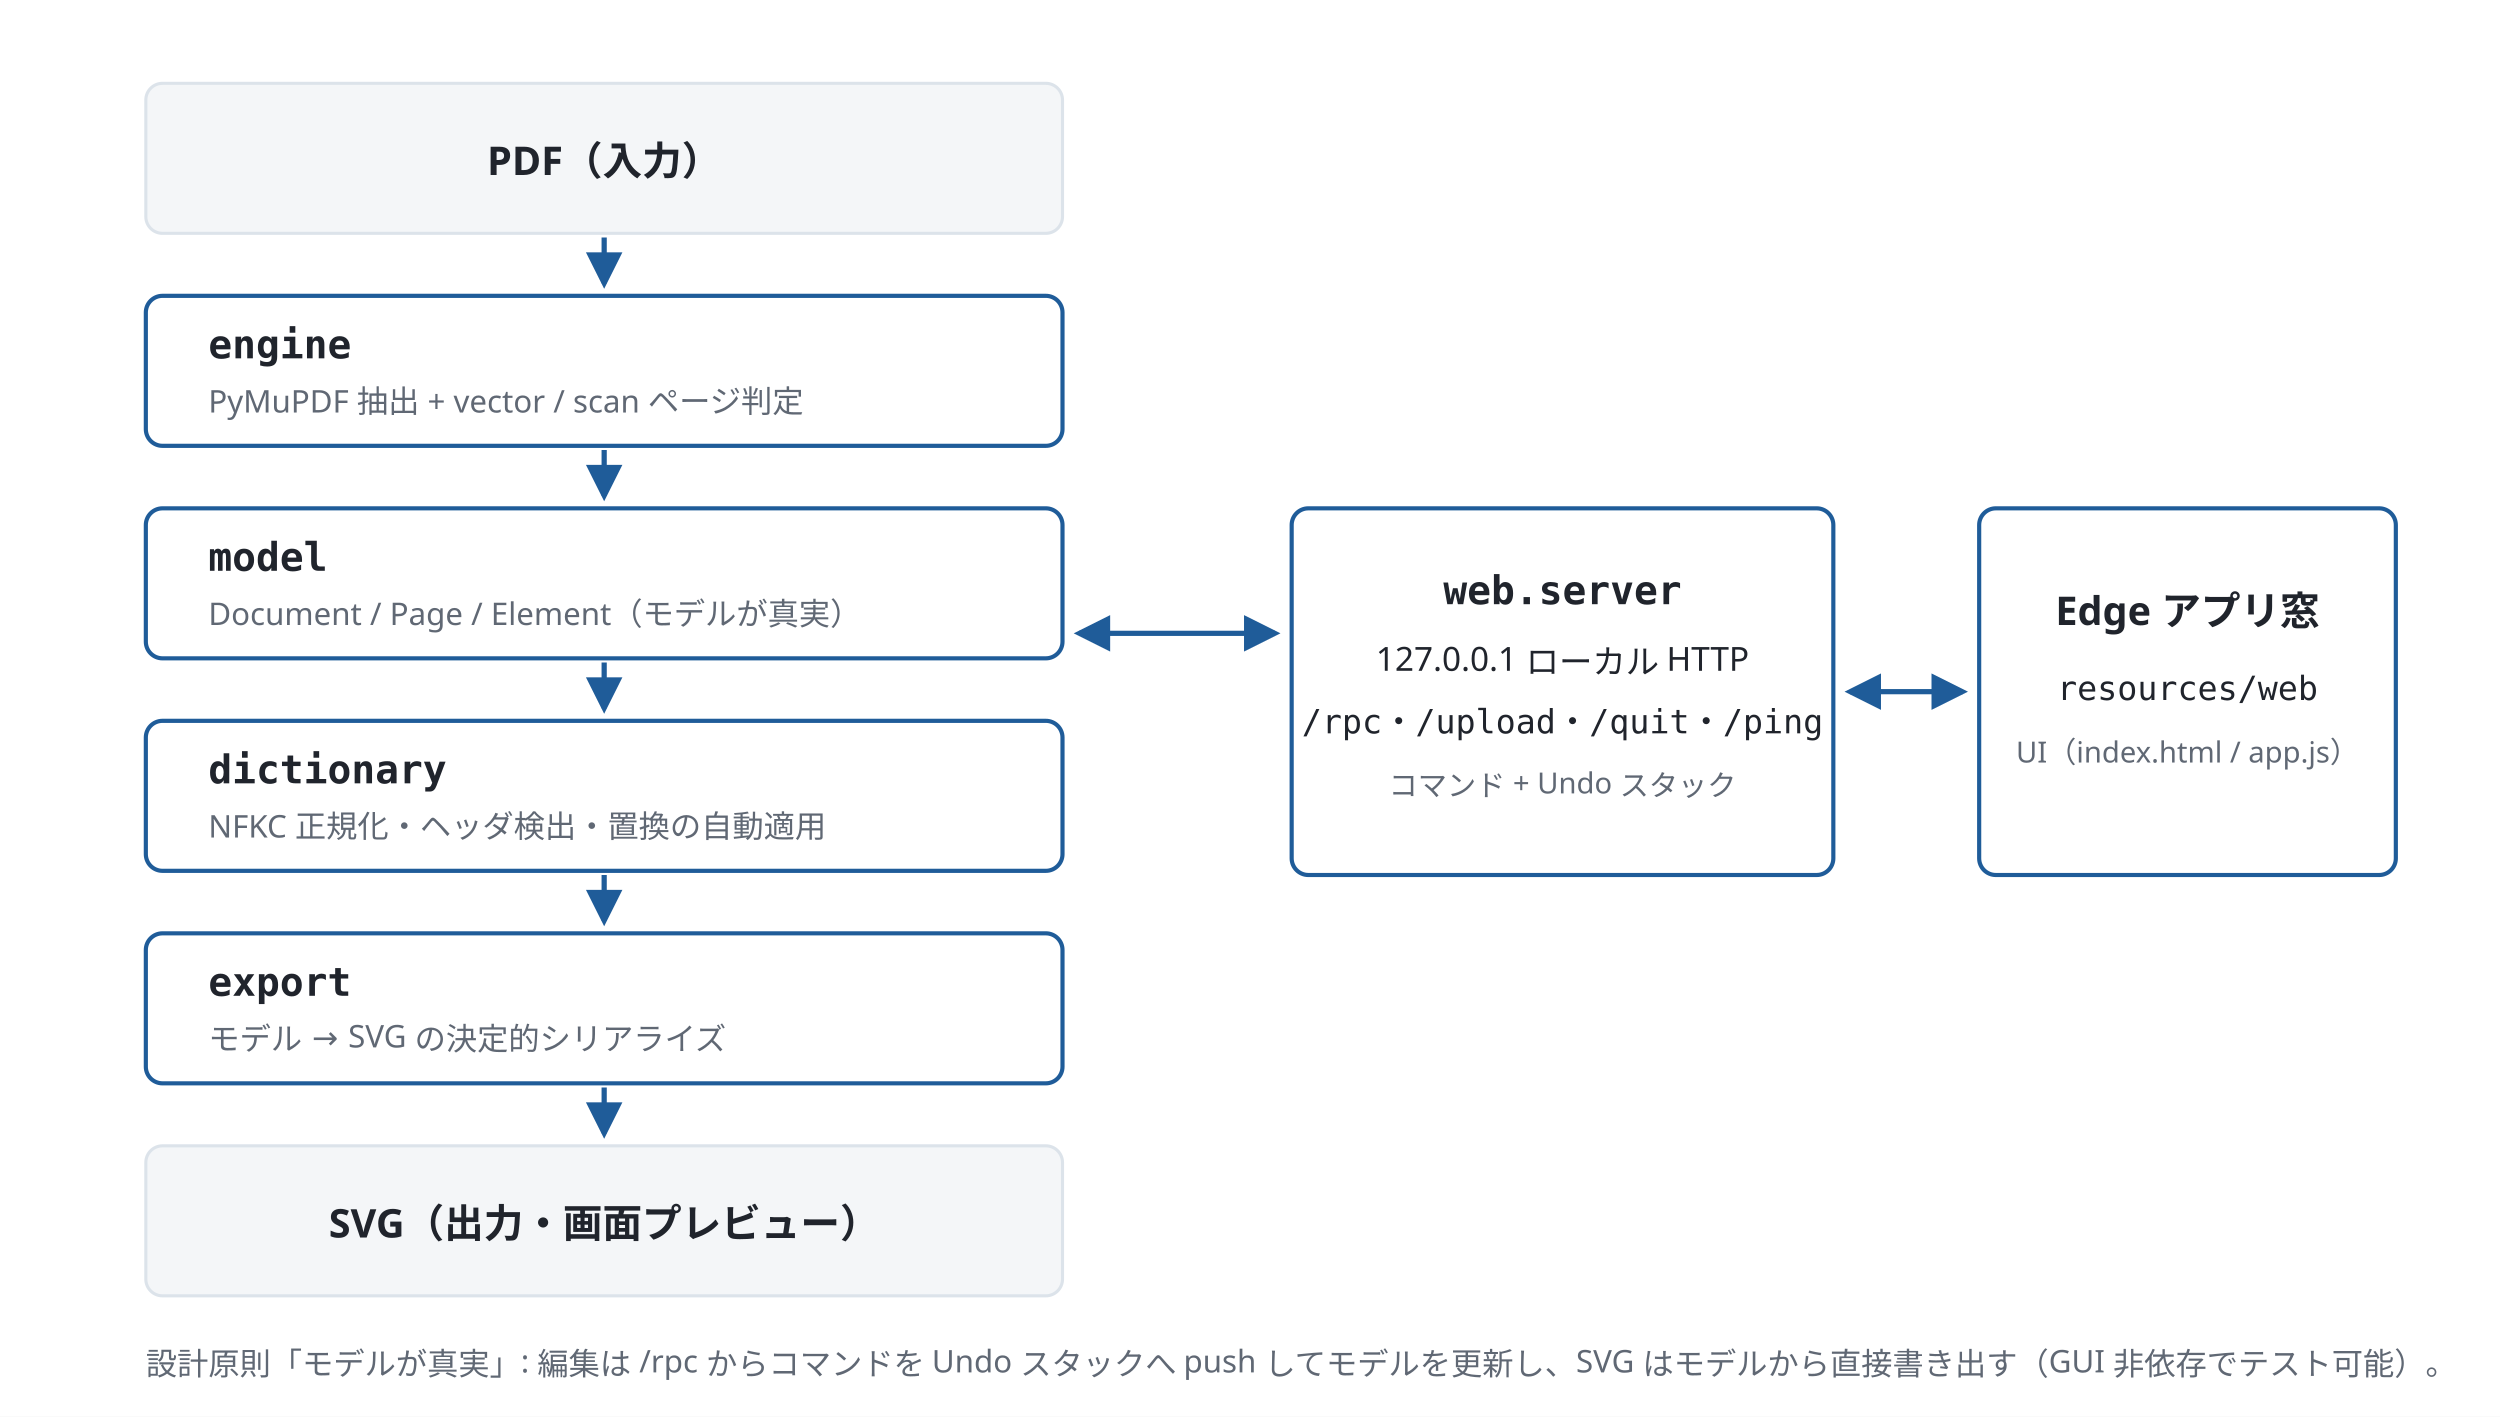
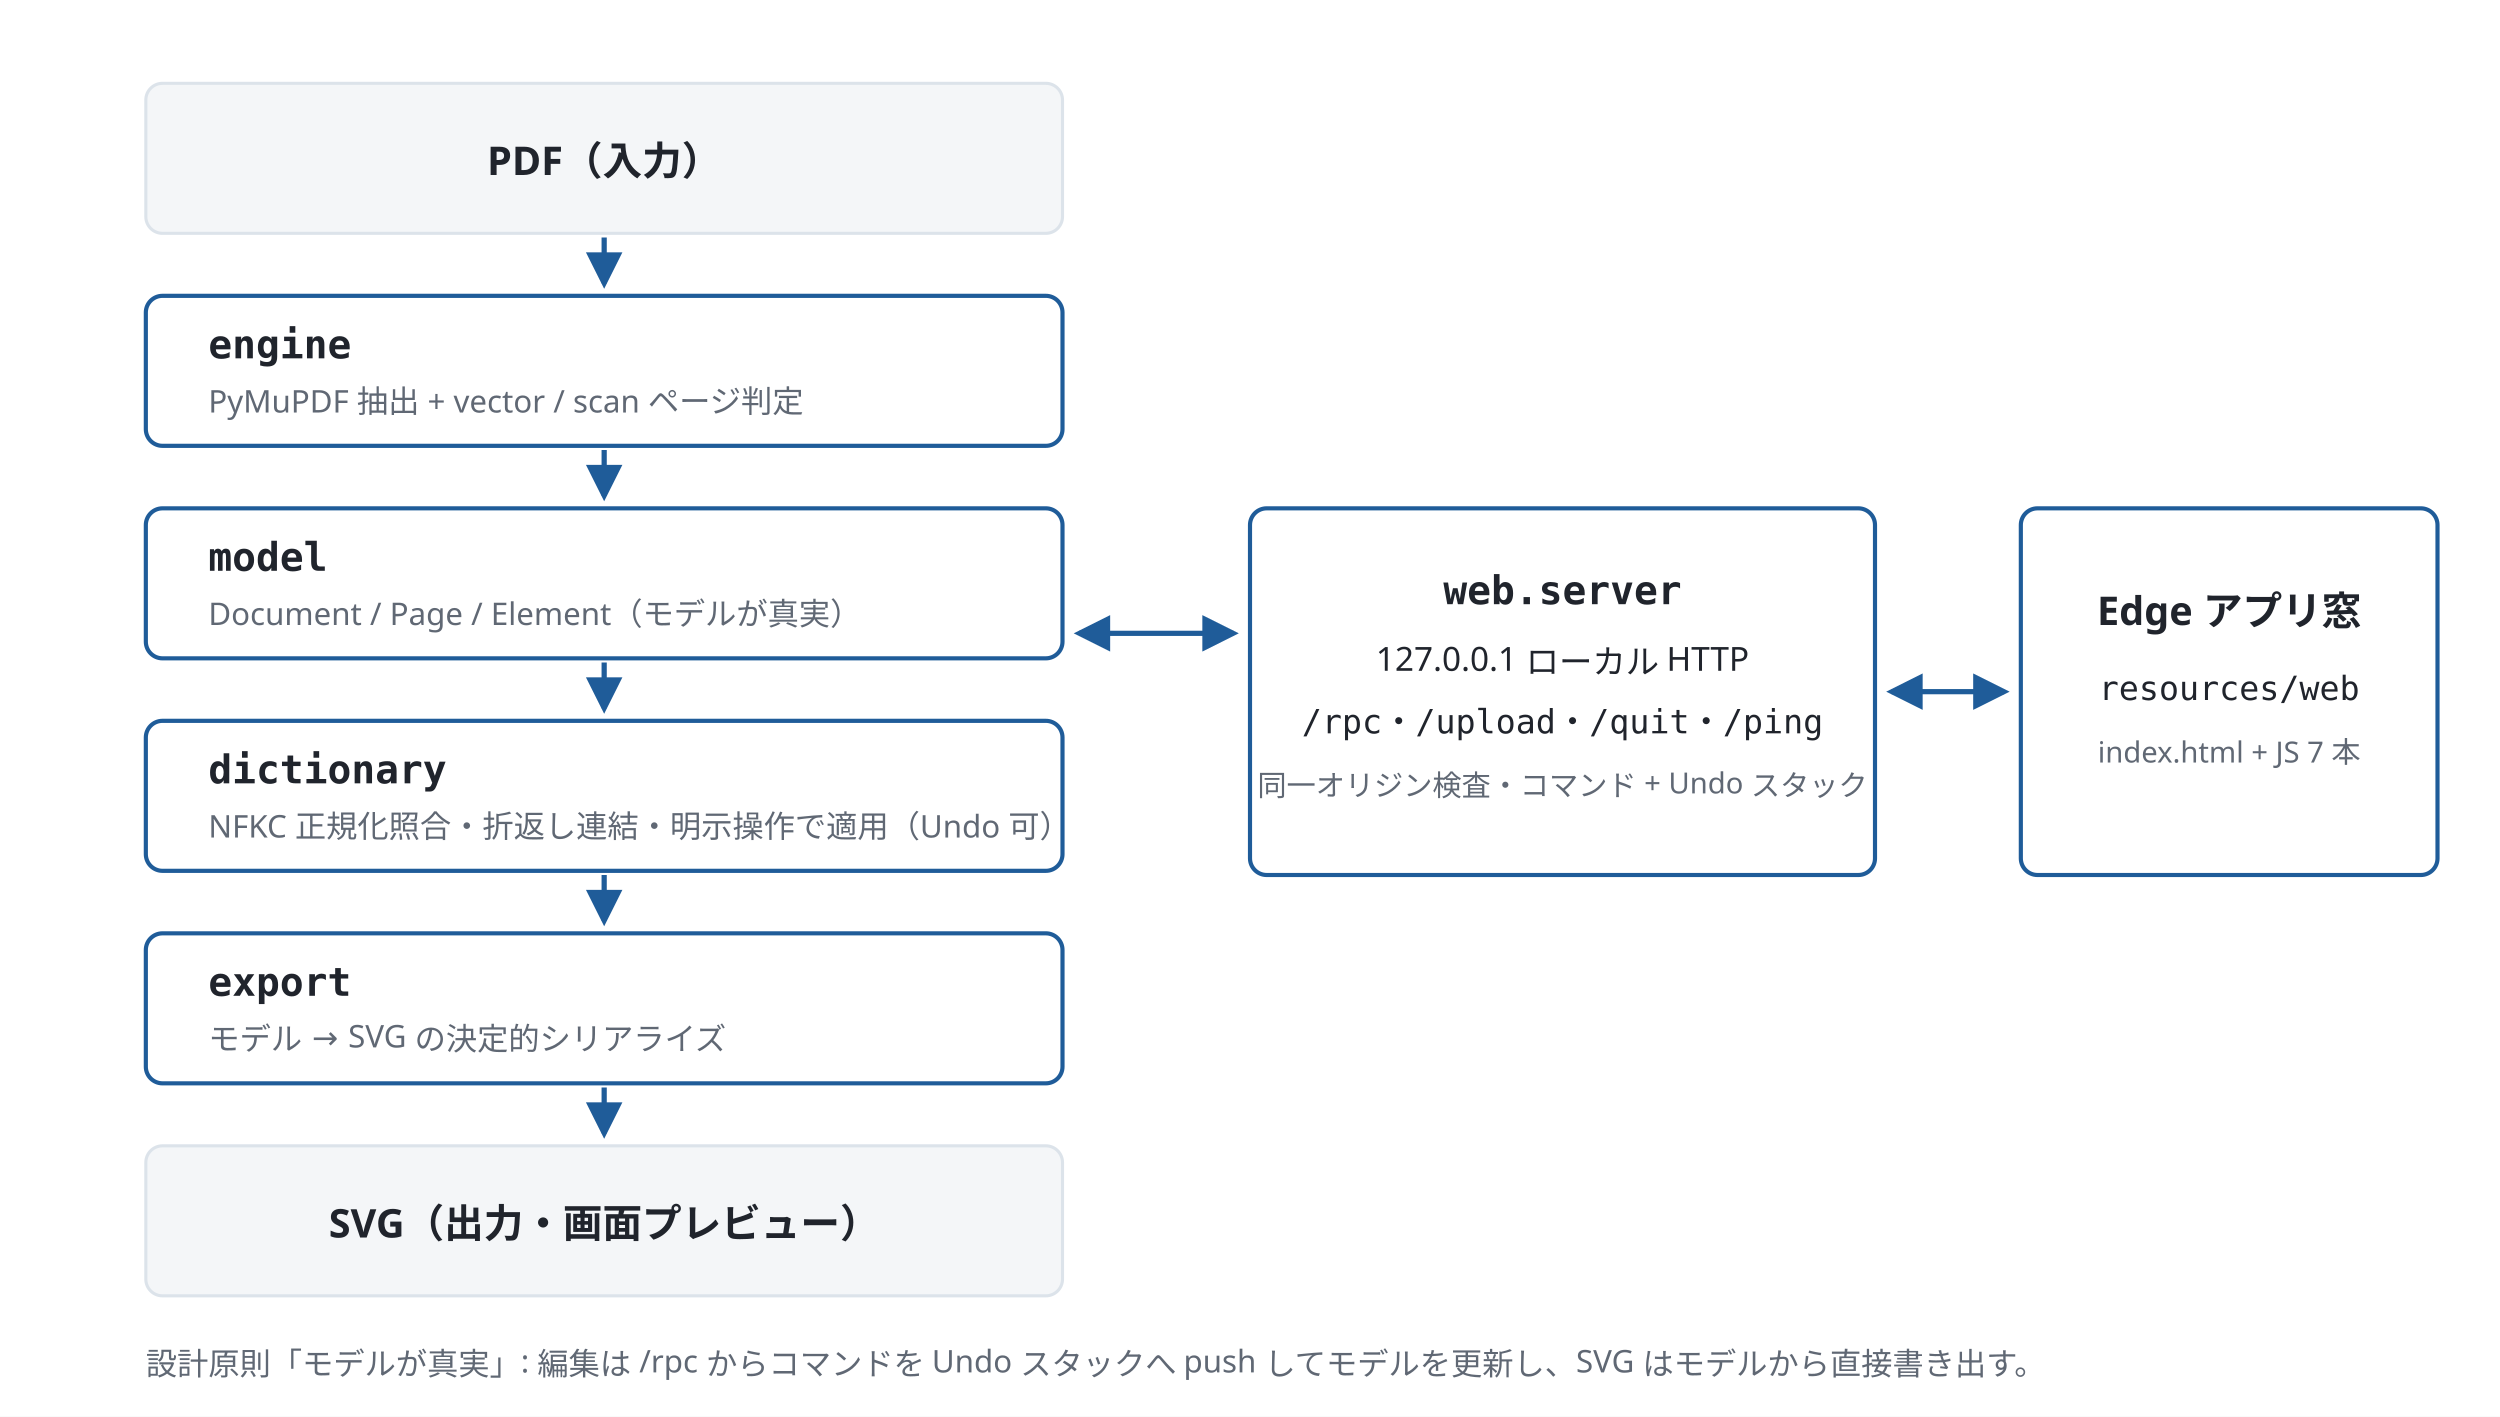
<svg xmlns="http://www.w3.org/2000/svg" width="1200" height="680" viewBox="0 0 1200 680">
  <style>
    text { font-family: 'BIZ UDPGothic', sans-serif; fill: #20242C; }
    .mono { font-family: 'BIZ UDGothic', monospace; }
    .name { font-size: 19px; font-weight: bold; }
    .desc { font-size: 15px; fill: #606874; }
    .item { font-size: 16px; }
    .small { font-size: 14px; fill: #606874; }
    .note { font-size: 15px; fill: #606874; }
    .box { fill: #FFFFFF; stroke: #1F5C99; stroke-width: 2; }
    .panel { fill: #F4F6F8; stroke: #DCE3EA; stroke-width: 1.5; }
    .edge { stroke: #1F5C99; stroke-width: 2.5; fill: none; marker-end: url(#arrow); }
    .edge2 { stroke: #1F5C99; stroke-width: 2.5; fill: none; marker-end: url(#arrow); marker-start: url(#arrow); }
  </style>
  <defs>
    <marker id="arrow" viewBox="0 0 10 10" refX="8.5" refY="5" markerWidth="7" markerHeight="7" orient="auto-start-reverse">
      <path d="M0,0 L10,5 L0,10 z" fill="#1F5C99" />
    </marker>
  </defs>
  <rect width="1200" height="680" fill="#FFFFFF" />
  <rect class="panel" x="70" y="40" width="440" height="72" rx="8" />
  <text class="name" x="290" y="84" text-anchor="middle">PDF（入力）</text>
  <rect class="box" x="70" y="142" width="440" height="72" rx="8" />
  <text class="name mono" x="100" y="172">engine</text>
  <text class="desc" x="100" y="198">PyMuPDF 抽出 + vector / scan ページ判定</text>
  <rect class="box" x="70" y="244" width="440" height="72" rx="8" />
  <text class="name mono" x="100" y="274">model</text>
  <text class="desc" x="100" y="300">Document / Page / Element（モデルが真実）</text>
  <rect class="box" x="70" y="346" width="440" height="72" rx="8" />
  <text class="name mono" x="100" y="376">dictionary</text>
-   <text class="desc" x="100" y="402">NFKC 正規化・ヘッダ検出・置換の自動適用</text>
+   <text class="desc" x="100" y="402">NFKC 正規化照合・折返し連結・明示操作で適用（Undo 可）</text>
  <rect class="box" x="70" y="448" width="440" height="72" rx="8" />
  <text class="name mono" x="100" y="478">export</text>
  <text class="desc" x="100" y="504">モデル → SVG の決定的シリアライズ</text>
  <rect class="panel" x="70" y="550" width="440" height="72" rx="8" />
  <text class="name" x="290" y="594" text-anchor="middle">SVG（出力・画面プレビュー）</text>
  <line class="edge" x1="290" y1="114" x2="290" y2="136" />
  <line class="edge" x1="290" y1="216" x2="290" y2="238" />
  <line class="edge" x1="290" y1="318" x2="290" y2="340" />
  <line class="edge" x1="290" y1="420" x2="290" y2="442" />
  <line class="edge" x1="290" y1="522" x2="290" y2="544" />
-   <rect class="box" x="620" y="244" width="260" height="176" rx="8" />
+   <rect class="box" x="600" y="244" width="300" height="176" rx="8" />
  <text class="name mono" x="750" y="290" text-anchor="middle">web.server</text>
  <text class="item" x="750" y="322" text-anchor="middle">127.0.0.1 ローカル HTTP</text>
  <text class="item mono" x="750" y="352" text-anchor="middle">/rpc・/upload・/quit・/ping</text>
-   <text class="small" x="750" y="382" text-anchor="middle">コマンド + Undo スタック</text>
-   <rect class="box" x="950" y="244" width="200" height="176" rx="8" />
-   <text class="name" x="1050" y="300" text-anchor="middle">Edge アプリ窓</text>
-   <text class="item mono" x="1050" y="336" text-anchor="middle">resources/web</text>
-   <text class="small" x="1050" y="366" text-anchor="middle">UI（index.html / app.js）</text>
-   <line class="edge2" x1="518" y1="304" x2="612" y2="304" />
-   <line class="edge2" x1="888" y1="332" x2="942" y2="332" />
-   <text class="note" x="70" y="660">設計原則「モデルが真実」: 編集は /rpc からコマンドを Undo スタックへ push してモデルを更新し、SVG はモデルから直接書き出す（GUI 非依存でテスト可能）。</text>
+   <text class="small" x="750" y="382" text-anchor="middle">同一オリジン検査・コマンド + Undo スタック</text>
+   <rect class="box" x="970" y="244" width="200" height="176" rx="8" />
+   <text class="name" x="1070" y="300" text-anchor="middle">Edge アプリ窓</text>
+   <text class="item mono" x="1070" y="336" text-anchor="middle">resources/web</text>
+   <text class="small" x="1070" y="366" text-anchor="middle">index.html + JS 7 本</text>
+   <line class="edge2" x1="518" y1="304" x2="592" y2="304" />
+   <line class="edge2" x1="908" y1="332" x2="962" y2="332" />
+   <text class="note" x="70" y="660">設計原則「モデルが真実」: 編集は /rpc からコマンドを Undo スタックへ push してモデルを更新し、SVG はモデルから直接書き出す。</text>
</svg>
